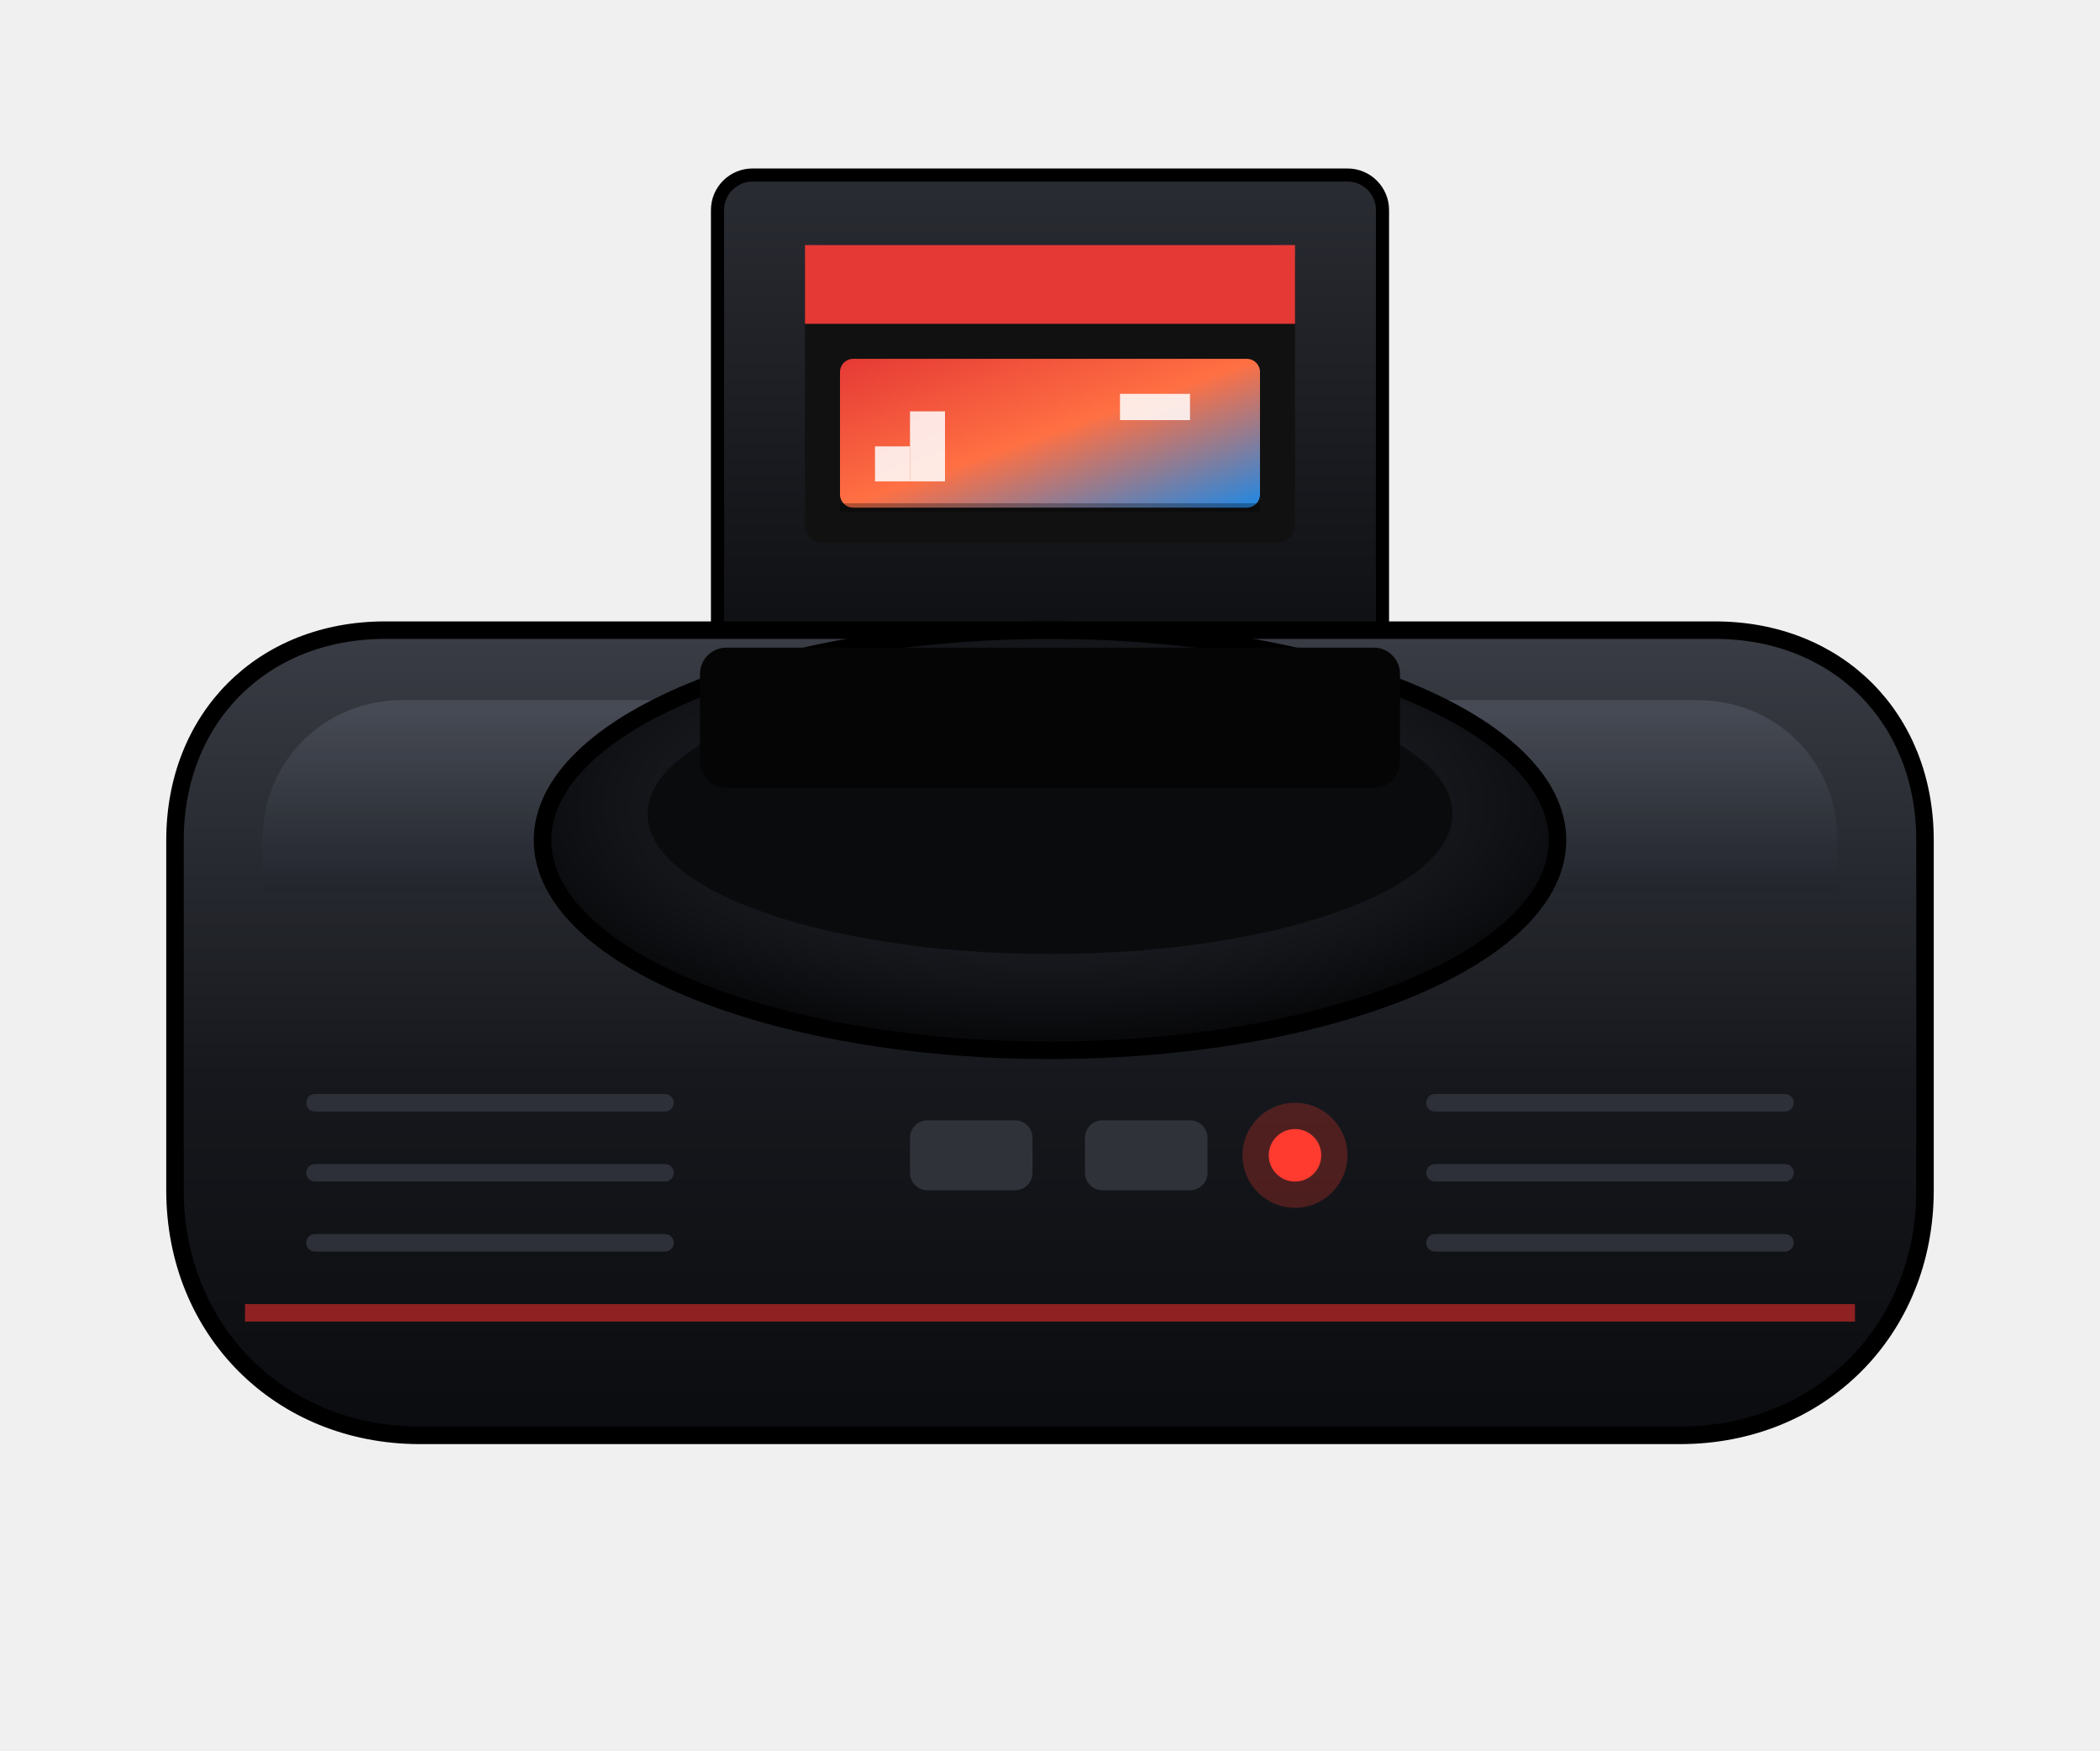
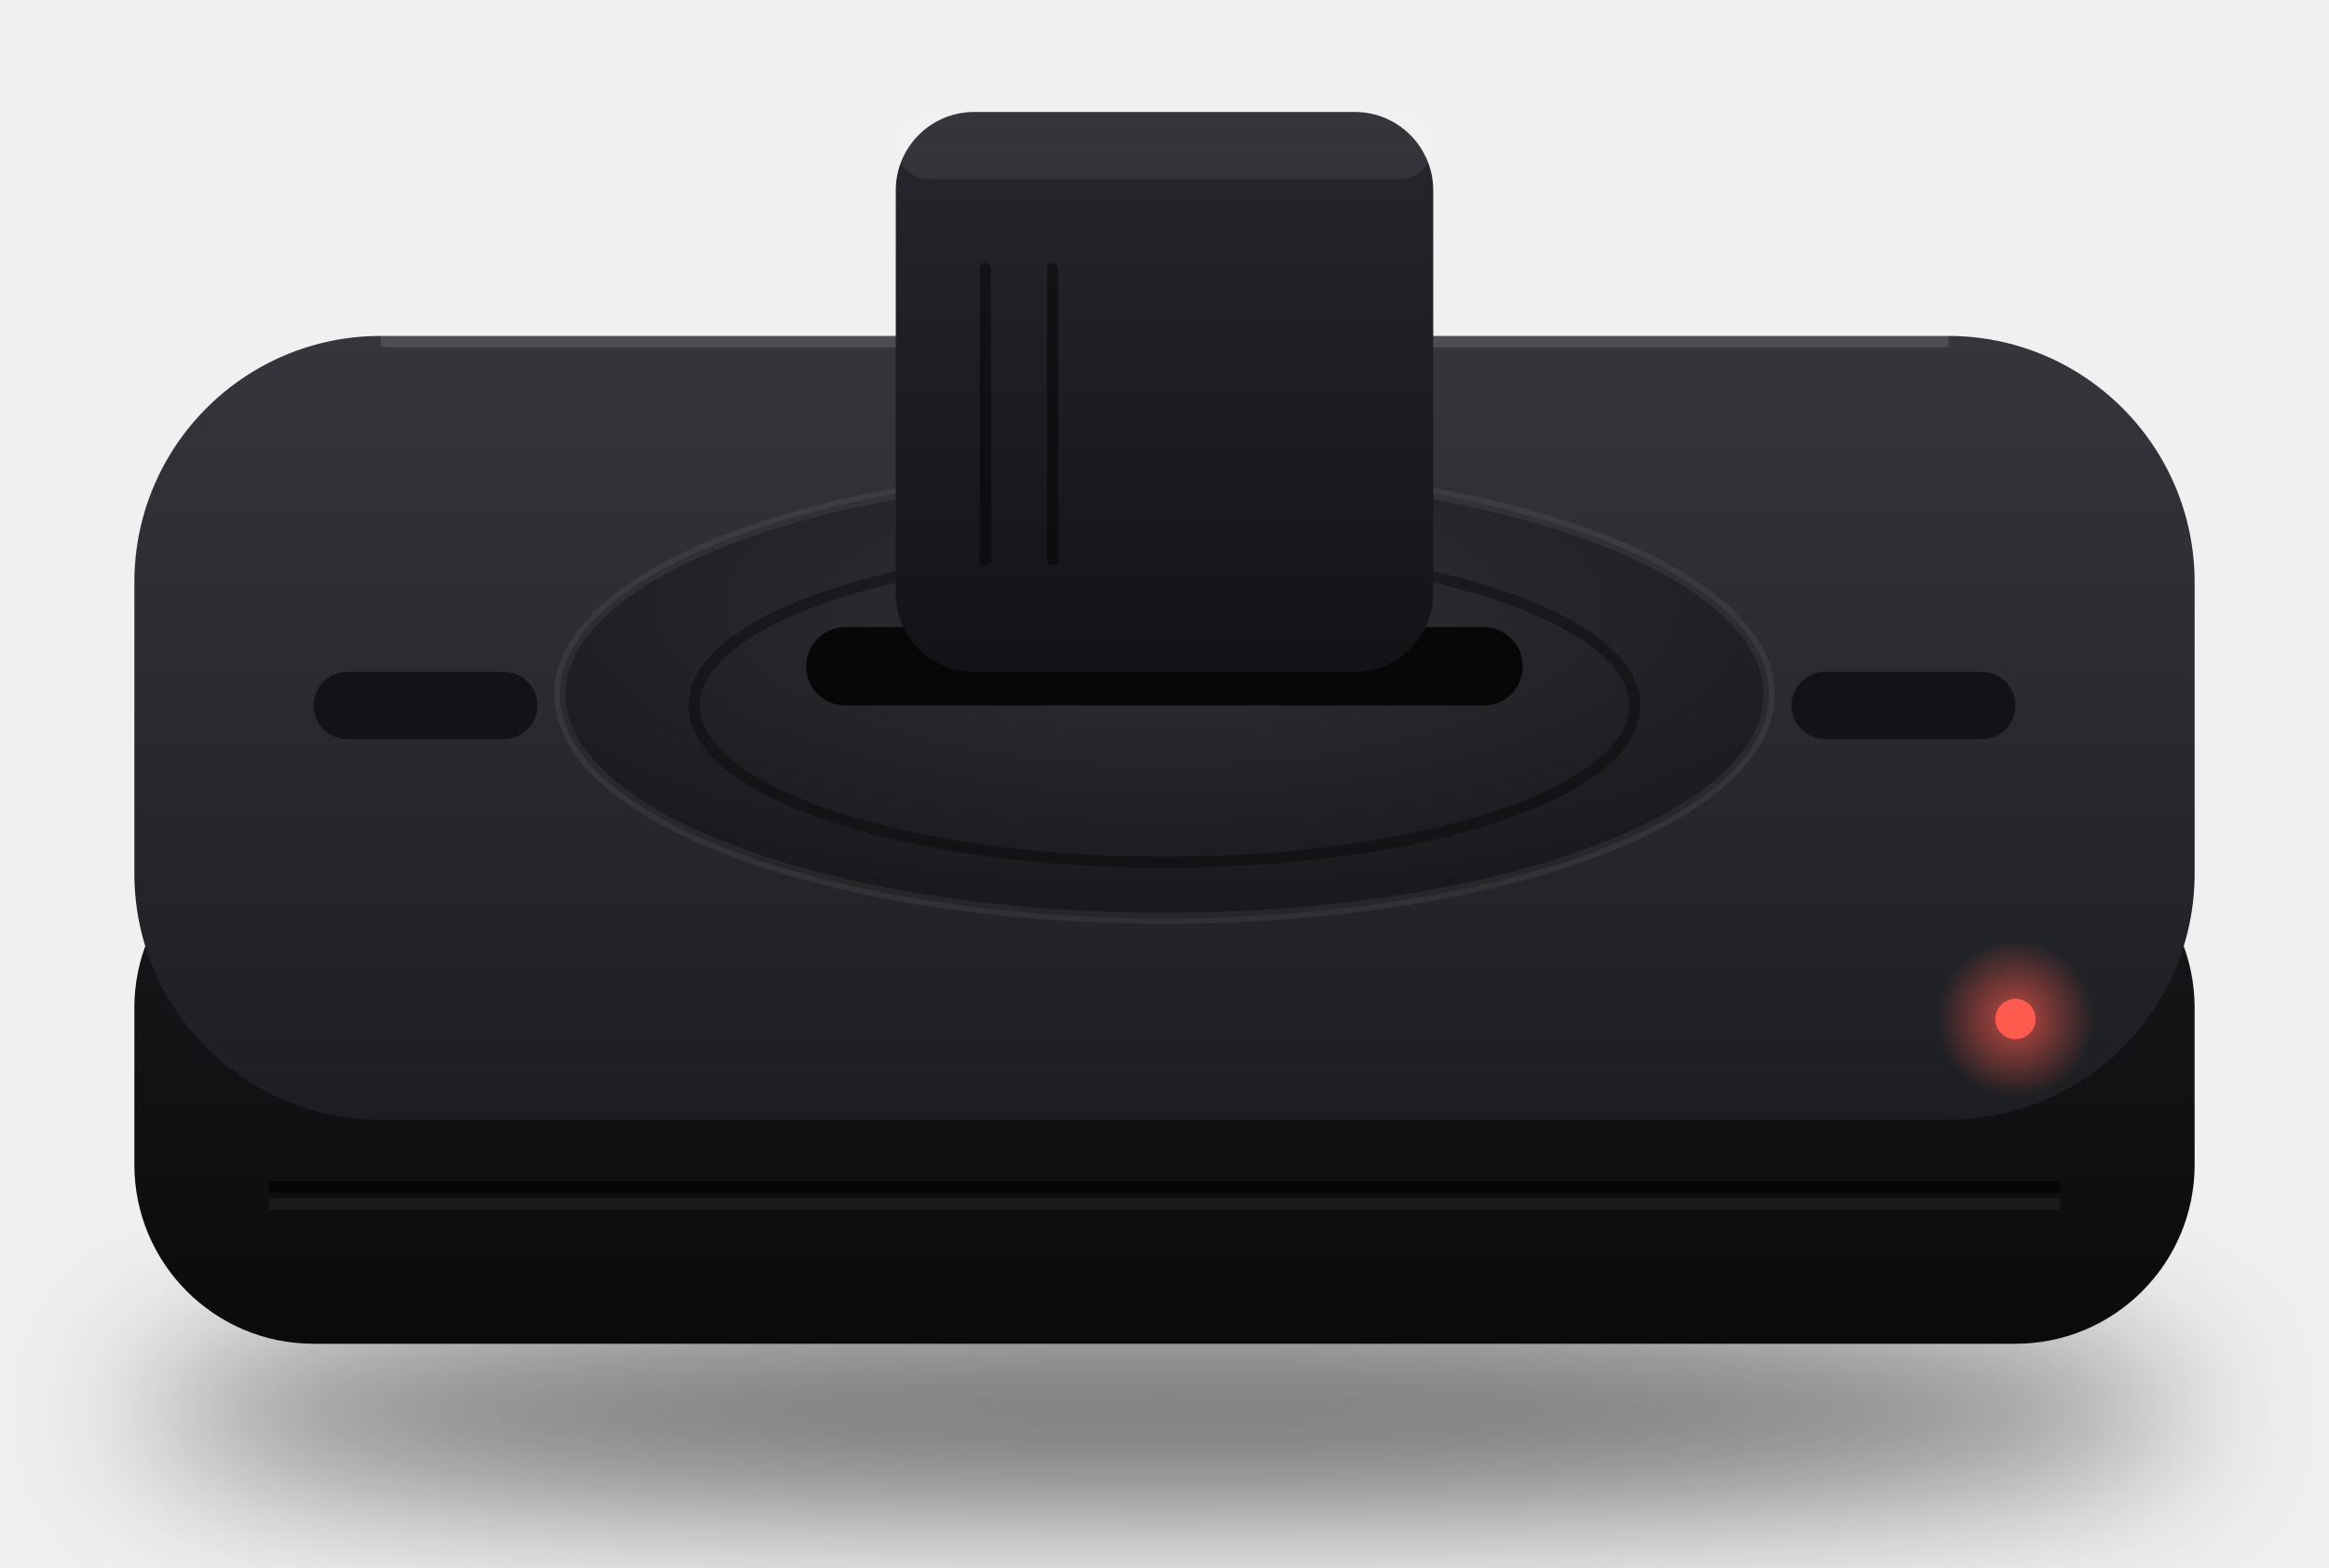
- <svg xmlns="http://www.w3.org/2000/svg" viewBox="0 0 240 200">
+ <svg xmlns="http://www.w3.org/2000/svg" viewBox="16 34 208 140">
  <defs>
-     <linearGradient id="body" x1="0" y1="0" x2="0" y2="1">
-       <stop offset="0" stop-color="#3a3d45" />
-       <stop offset=".55" stop-color="#16181d" />
-       <stop offset="1" stop-color="#0b0c0f" />
+     <filter id="soft" x="-50%" y="-200%" width="200%" height="500%">
+       <feGaussianBlur stdDeviation="7" />
+     </filter>
+     <linearGradient id="top" x1="0" y1="0" x2="0" y2="1">
+       <stop offset="0" stop-color="#34363c" />
+       <stop offset="1" stop-color="#1d1e22" />
    </linearGradient>
-     <linearGradient id="top" x1="0" y1="0" x2="0" y2="1">
-       <stop offset="0" stop-color="#4a4e58" />
-       <stop offset="1" stop-color="#22252c" />
+     <linearGradient id="front" x1="0" y1="0" x2="0" y2="1">
+       <stop offset="0" stop-color="#18191c" />
+       <stop offset="1" stop-color="#0b0b0d" />
    </linearGradient>
-     <radialGradient id="ring" cx=".5" cy=".42" r=".6">
-       <stop offset="0" stop-color="#2c2f37" />
-       <stop offset=".7" stop-color="#121418" />
-       <stop offset="1" stop-color="#050506" />
+     <radialGradient id="disc" cx=".5" cy=".3" r=".75">
+       <stop offset="0" stop-color="#2f3137" />
+       <stop offset="1" stop-color="#16171a" />
    </radialGradient>
    <linearGradient id="cart" x1="0" y1="0" x2="0" y2="1">
-       <stop offset="0" stop-color="#2a2c33" />
-       <stop offset="1" stop-color="#0e0f12" />
+       <stop offset="0" stop-color="#26282d" />
+       <stop offset="1" stop-color="#121316" />
    </linearGradient>
-     <linearGradient id="label" x1="0" y1="0" x2="1" y2="1">
-       <stop offset="0" stop-color="#e53935" />
-       <stop offset=".5" stop-color="#ff7043" />
-       <stop offset="1" stop-color="#1e88e5" />
-     </linearGradient>
+     <radialGradient id="led" cx=".5" cy=".5" r=".5">
+       <stop offset="0" stop-color="#ff5a4e" />
+       <stop offset="1" stop-color="#ff5a4e" stop-opacity="0" />
+     </radialGradient>
  </defs>
-   <path d="M86 20h68a4 4 0 0 1 4 4v50H82V24a4 4 0 0 1 4-4z" fill="url(#cart)" stroke="#000" stroke-width="1.5" />
-   <rect x="92" y="28" width="56" height="34" rx="2" fill="#111" />
-   <rect x="92" y="28" width="56" height="9" fill="#e53935" />
-   <rect x="96" y="41" width="48" height="17" rx="1.5" fill="url(#label)" />
-   <g fill="#fff" opacity=".85">
-     <rect x="100" y="51" width="4" height="4" />
-     <rect x="104" y="47" width="4" height="8" />
-     <rect x="128" y="45" width="8" height="3" />
+   <ellipse cx="120" cy="160" rx="92" ry="9" fill="#000" opacity=".55" filter="url(#soft)" />
+   <rect x="28" y="108" width="184" height="46" rx="16" fill="url(#front)" />
+   <rect x="28" y="64" width="184" height="70" rx="22" fill="url(#top)" />
+   <path d="M50 64.5h140" stroke="#fff" stroke-opacity=".12" />
+   <ellipse cx="120" cy="96" rx="54" ry="20" fill="url(#disc)" />
+   <ellipse cx="120" cy="96" rx="54" ry="20" fill="none" stroke="#fff" stroke-opacity=".06" />
+   <ellipse cx="120" cy="97" rx="42" ry="14" fill="none" stroke="#000" stroke-opacity=".35" />
+   <rect x="88" y="90" width="64" height="7" rx="3.5" fill="#070708" />
+   <rect x="96" y="44" width="48" height="50" rx="7" fill="url(#cart)" />
+   <rect x="96" y="44" width="48" height="6" rx="3" fill="#fff" fill-opacity=".07" />
+   <g stroke="#000" stroke-opacity=".45" stroke-linecap="round">
+     <path d="M104 58v26M110 58v26" />
  </g>
-   <path d="M96 58h48" stroke="#000" opacity=".3" />
-   <path d="M20 96c0-14 10-24 24-24h152c14 0 24 10 24 24v40c0 16-12 28-28 28H48c-16 0-28-12-28-28z" fill="url(#body)" stroke="#000" stroke-width="2" />
-   <path d="M30 96c0-9 7-16 16-16h148c9 0 16 7 16 16v6H30z" fill="url(#top)" opacity=".9" />
-   <ellipse cx="120" cy="96" rx="58" ry="24" fill="url(#ring)" stroke="#000" stroke-width="2" />
-   <ellipse cx="120" cy="93" rx="46" ry="16" fill="#0a0b0d" />
-   <rect x="80" y="74" width="80" height="16" rx="3" fill="#050506" />
-   <g stroke="#2d3038" stroke-width="2" stroke-linecap="round">
-     <path d="M36 126h40M36 134h40M36 142h40M164 126h40M164 134h40M164 142h40" />
-   </g>
-   <rect x="104" y="128" width="14" height="8" rx="2" fill="#2f3239" />
-   <rect x="124" y="128" width="14" height="8" rx="2" fill="#2f3239" />
-   <circle cx="148" cy="132" r="3" fill="#ff3b30" />
-   <circle cx="148" cy="132" r="6" fill="#ff3b30" opacity=".25" />
-   <path d="M28 150h184" stroke="#c62828" stroke-width="2" opacity=".7" />
+   <rect x="44" y="94" width="20" height="6" rx="3" fill="#121316" />
+   <rect x="176" y="94" width="20" height="6" rx="3" fill="#121316" />
+   <path d="M40 140h160" stroke="#000" stroke-opacity=".6" />
+   <path d="M40 141.5h160" stroke="#fff" stroke-opacity=".05" />
+   <circle cx="196" cy="125" r="7" fill="url(#led)" opacity=".7" />
+   <circle cx="196" cy="125" r="1.8" fill="#ff5a4e" />
</svg>
